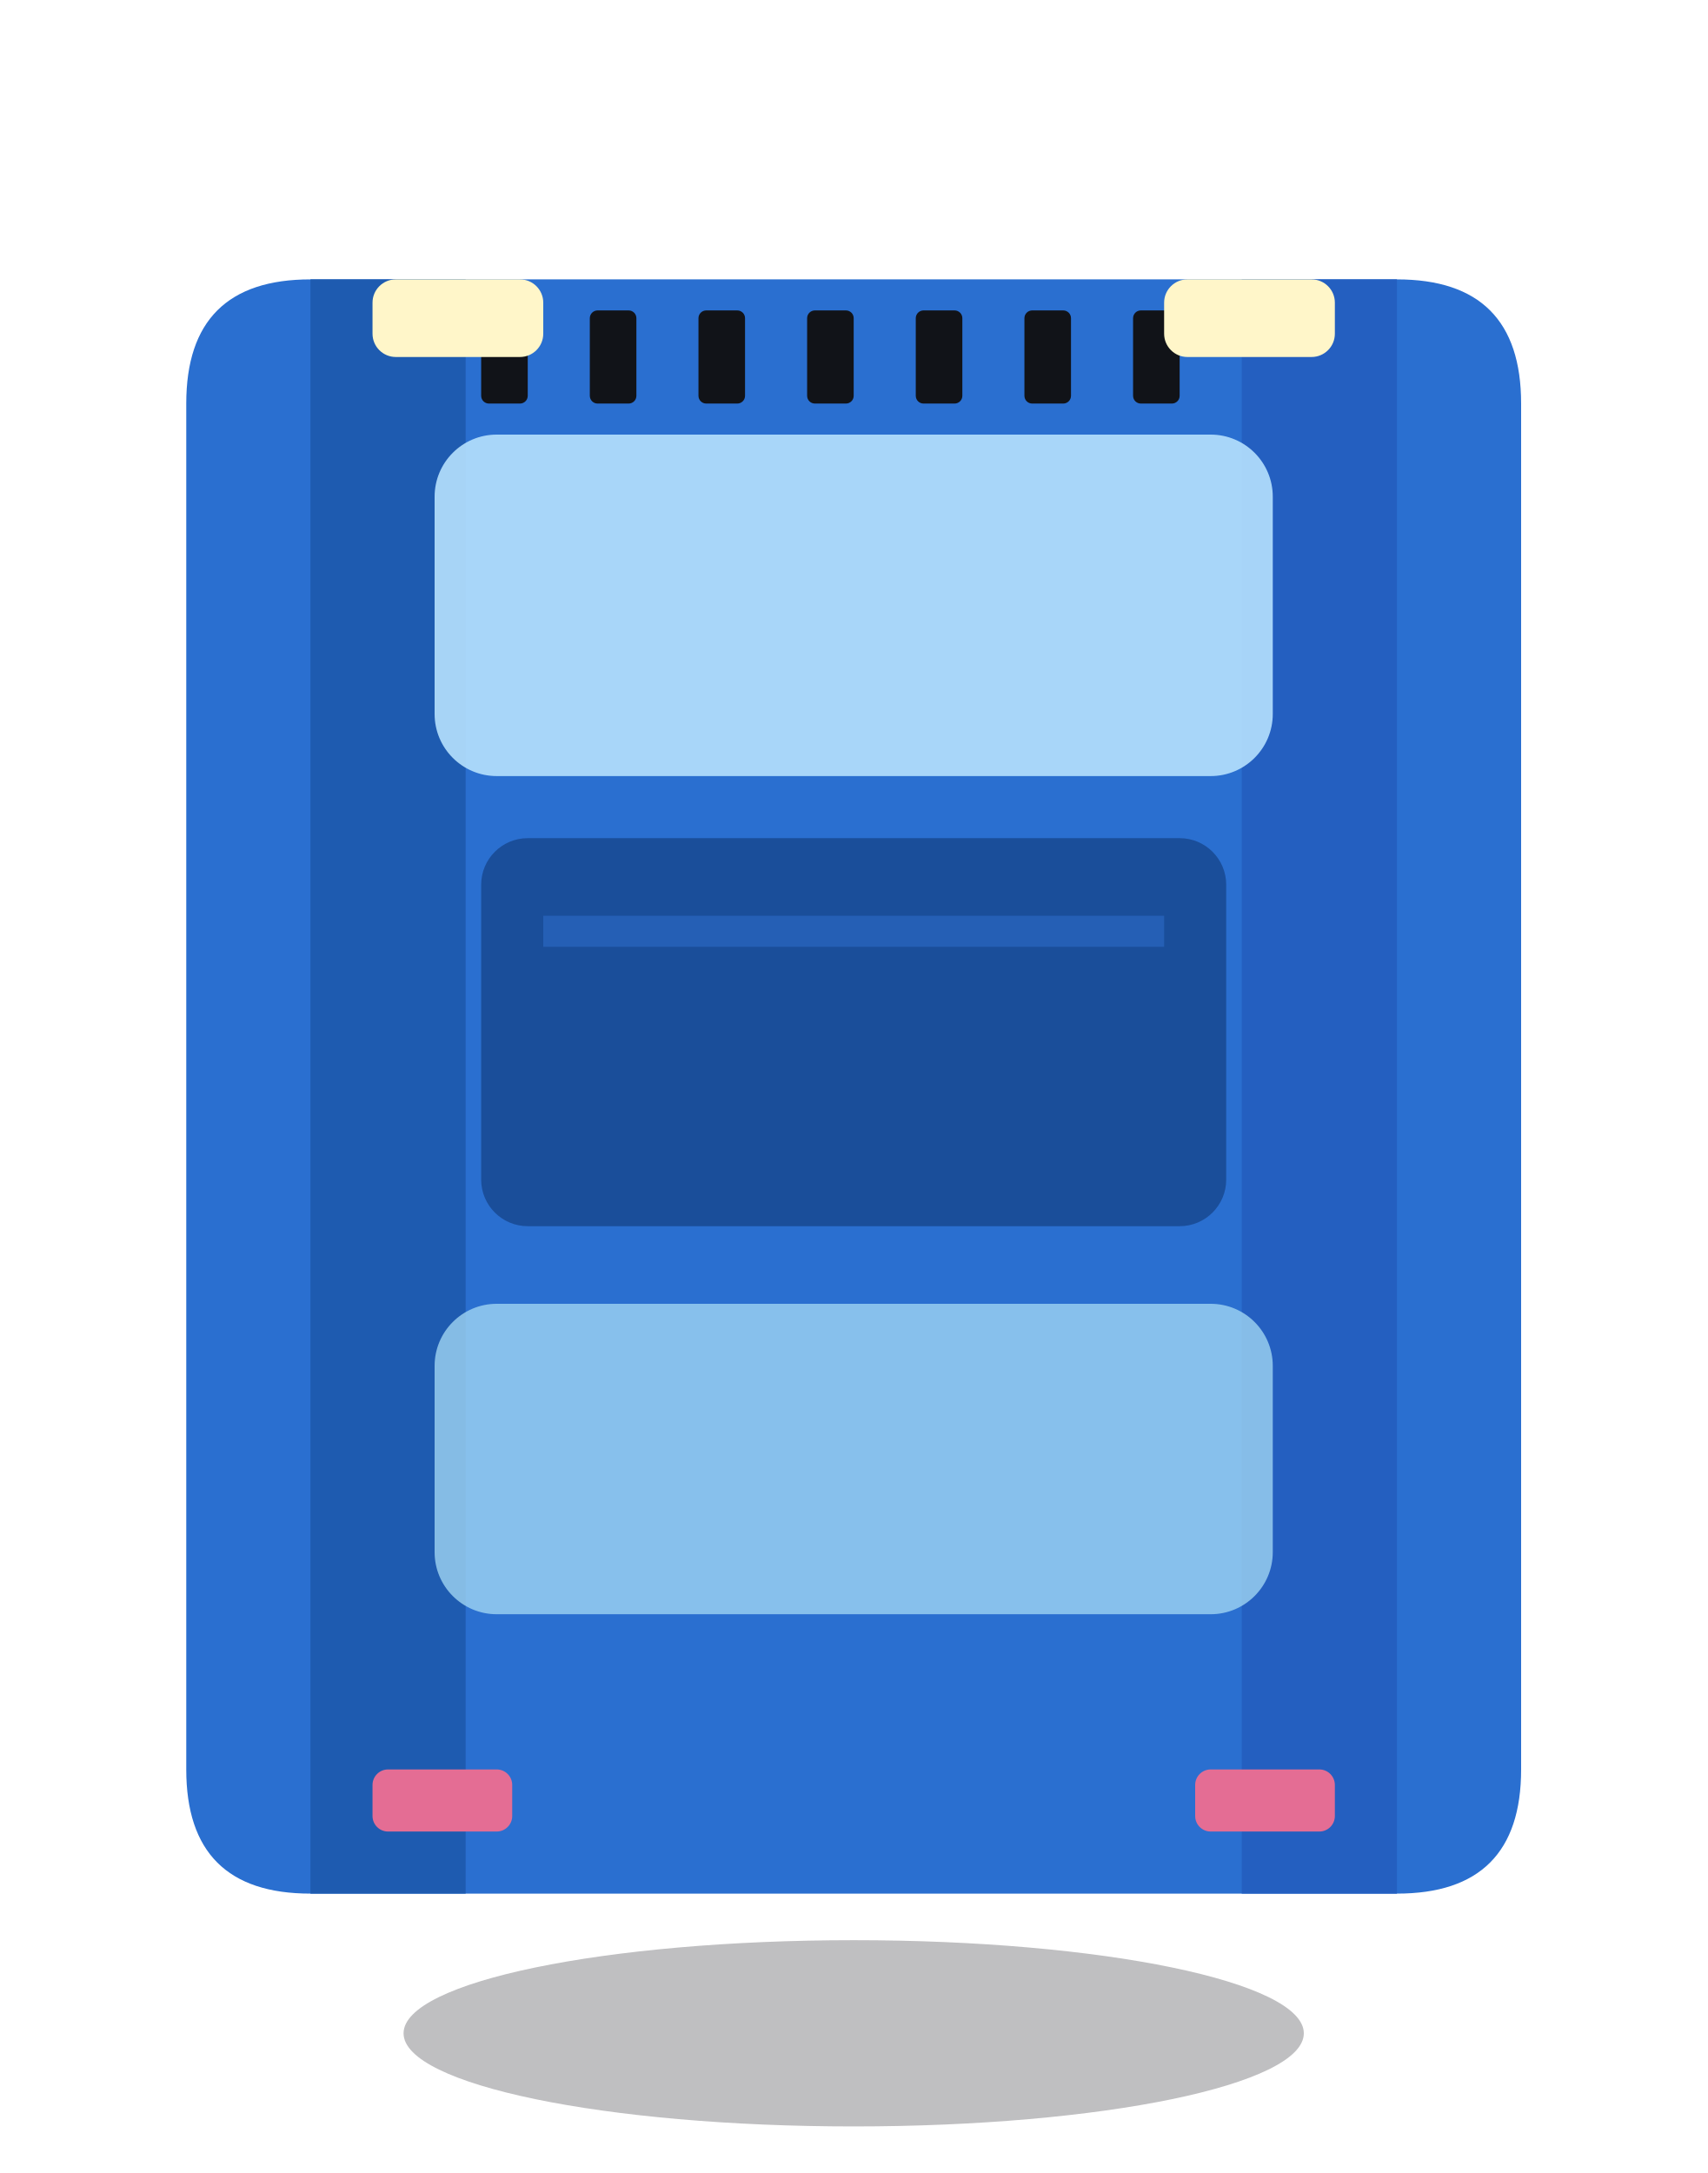
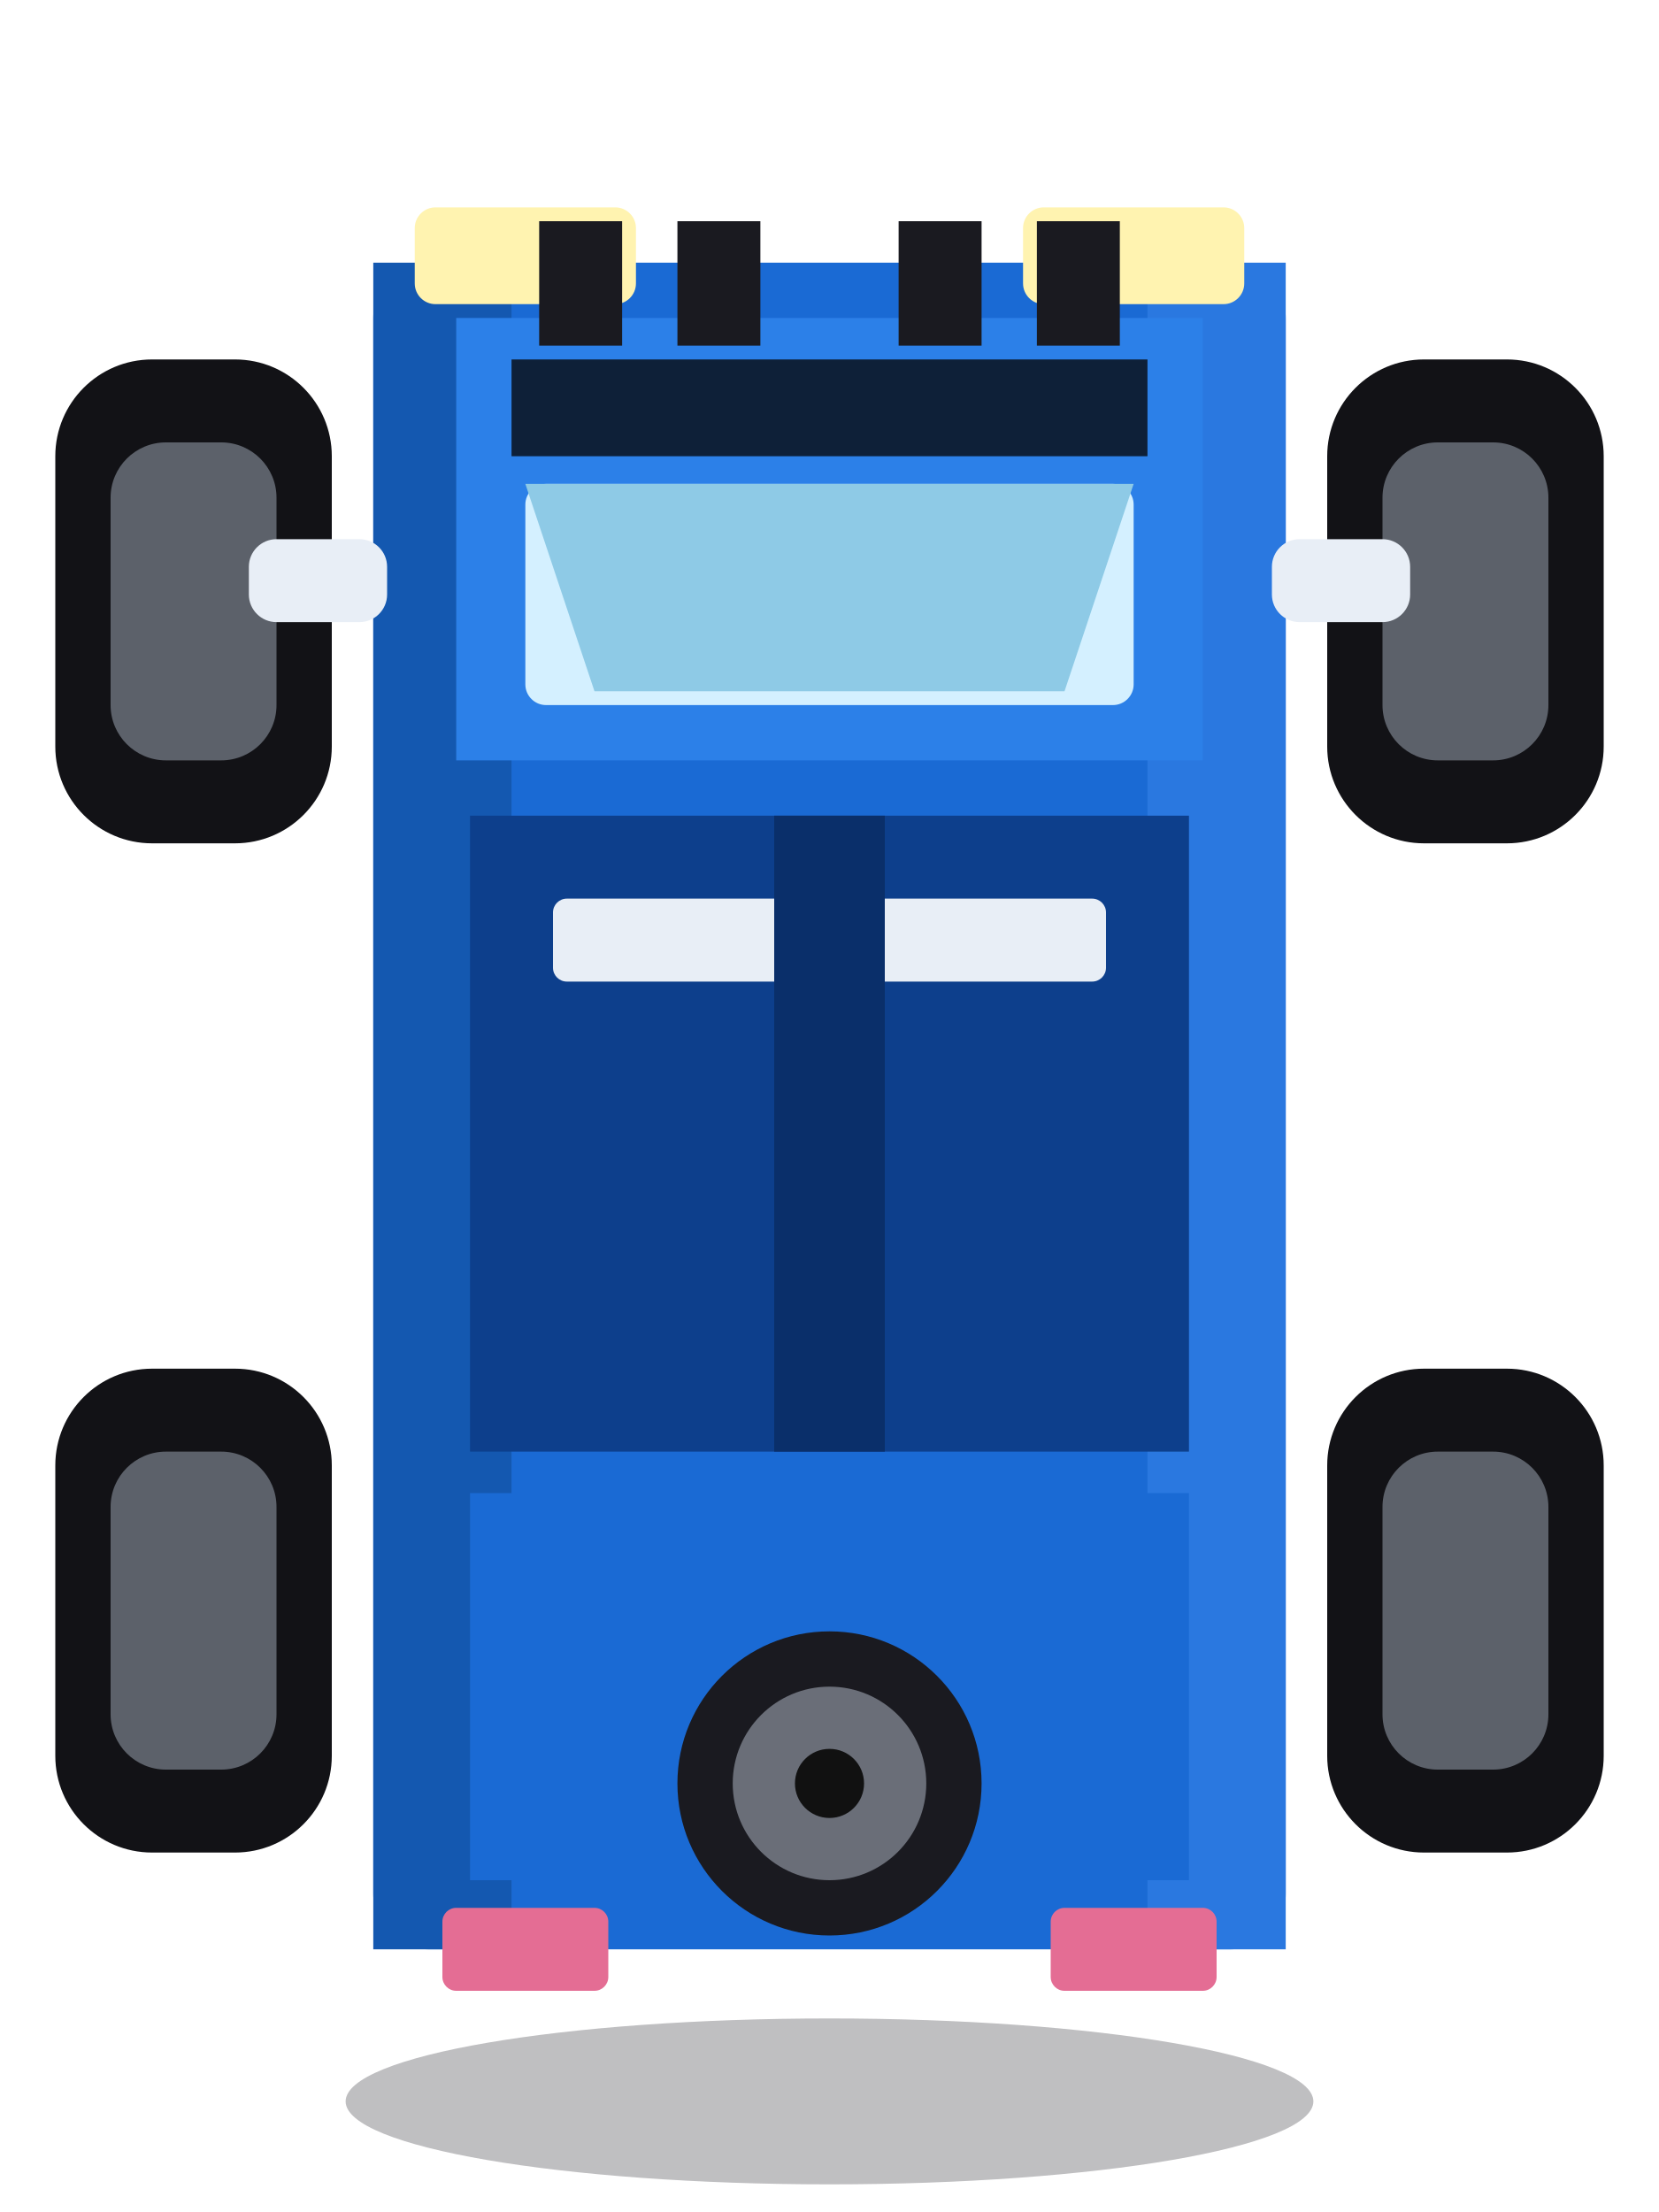
- <svg xmlns="http://www.w3.org/2000/svg" viewBox="0 0 220 280" width="220" height="280">
-   <ellipse cx="110" cy="262" rx="58" ry="12" fill="#1a1820" opacity=".28" />
-   <rect x="28" y="70" width="22" height="48" rx="8" fill="#1c1c22" />
-   <rect x="170" y="70" width="22" height="48" rx="8" fill="#1c1c22" />
-   <rect x="28" y="170" width="22" height="48" rx="8" fill="#1c1c22" />
-   <rect x="170" y="170" width="22" height="48" rx="8" fill="#1c1c22" />
-   <path d="M40 36 h140 q16 0 16 16 v176 q0 16-16 16 h-140 q-16 0-16-16 v-176 q0-16 16-16z" fill="#2a6fd0" />
-   <path d="M40 36 h20 v208 h-20 z" fill="#1e5bb0" />
-   <path d="M160 36 h20 v208 h-20 z" fill="#245fc0" />
-   <rect x="56" y="56" width="108" height="44" rx="8" fill="#b9e4ff" opacity=".88" />
-   <rect x="56" y="168" width="108" height="40" rx="8" fill="#9fd4f2" opacity=".8" />
-   <rect x="62" y="108" width="96" height="50" rx="6" fill="#1a4e9a" />
-   <g fill="#111318">
-     <rect x="62" y="40" width="6" height="12" rx="1" />
-     <rect x="76" y="40" width="6" height="12" rx="1" />
-     <rect x="90" y="40" width="6" height="12" rx="1" />
-     <rect x="104" y="40" width="6" height="12" rx="1" />
-     <rect x="118" y="40" width="6" height="12" rx="1" />
-     <rect x="132" y="40" width="6" height="12" rx="1" />
-     <rect x="146" y="40" width="6" height="12" rx="1" />
-   </g>
-   <rect x="48" y="36" width="22" height="10" rx="3" fill="#fff6c9" />
-   <rect x="150" y="36" width="22" height="10" rx="3" fill="#fff6c9" />
-   <rect x="48" y="228" width="18" height="8" rx="2" fill="#e46d94" />
-   <rect x="154" y="228" width="18" height="8" rx="2" fill="#e46d94" />
-   <rect x="70" y="118" width="80" height="4" fill="#2f6fd0" opacity=".5" />
+ <svg xmlns="http://www.w3.org/2000/svg" viewBox="0 0 240 320" width="240" height="320">
+   <ellipse cx="120" cy="304" rx="70" ry="12" fill="#1a1820" opacity=".28" />
+   <rect x="8" y="52" width="40" height="70" rx="14" fill="#121216" />
+   <rect x="192" y="52" width="40" height="70" rx="14" fill="#121216" />
+   <rect x="8" y="198" width="40" height="70" rx="14" fill="#121216" />
+   <rect x="192" y="198" width="40" height="70" rx="14" fill="#121216" />
+   <rect x="16" y="64" width="24" height="46" rx="8" fill="#5c616a" />
+   <rect x="200" y="64" width="24" height="46" rx="8" fill="#5c616a" />
+   <rect x="16" y="210" width="24" height="46" rx="8" fill="#5c616a" />
+   <rect x="200" y="210" width="24" height="46" rx="8" fill="#5c616a" />
+   <rect x="54" y="38" width="132" height="244" rx="8" fill="#1a6ad4" />
+   <rect x="54" y="38" width="20" height="244" fill="#1458b0" />
+   <rect x="166" y="38" width="20" height="244" fill="#2a78e0" />
+   <rect x="66" y="46" width="108" height="64" fill="#2c80e8" />
+   <rect x="74" y="52" width="92" height="14" fill="#0e2038" />
+   <rect x="76" y="70" width="88" height="32" rx="3" fill="#d4f0ff" />
+   <path d="M76 70 L164 70 L154 100 L86 100 Z" fill="#8ecae6" />
+   <rect x="68" y="118" width="104" height="92" fill="#0d3f8c" />
+   <rect x="80" y="130" width="80" height="12" rx="2" fill="#e8eef6" />
+   <rect x="112" y="118" width="16" height="92" fill="#0a2f6a" />
+   <rect x="68" y="216" width="104" height="56" fill="#1a6ad4" />
+   <circle cx="120" cy="258" r="22" fill="#1a1a20" />
+   <circle cx="120" cy="258" r="14" fill="#6a6e78" />
+   <circle cx="120" cy="258" r="5" fill="#111" />
+   <rect x="60" y="30" width="32" height="14" rx="3" fill="#fff3b0" />
+   <rect x="148" y="30" width="32" height="14" rx="3" fill="#fff3b0" />
+   <rect x="78" y="32" width="12" height="18" fill="#1a1a20" />
+   <rect x="98" y="32" width="12" height="18" fill="#1a1a20" />
+   <rect x="130" y="32" width="12" height="18" fill="#1a1a20" />
+   <rect x="150" y="32" width="12" height="18" fill="#1a1a20" />
+   <rect x="36" y="78" width="20" height="12" rx="4" fill="#e8eef6" />
+   <rect x="184" y="78" width="20" height="12" rx="4" fill="#e8eef6" />
+   <rect x="64" y="276" width="24" height="12" rx="2" fill="#e46d94" />
+   <rect x="152" y="276" width="24" height="12" rx="2" fill="#e46d94" />
</svg>
